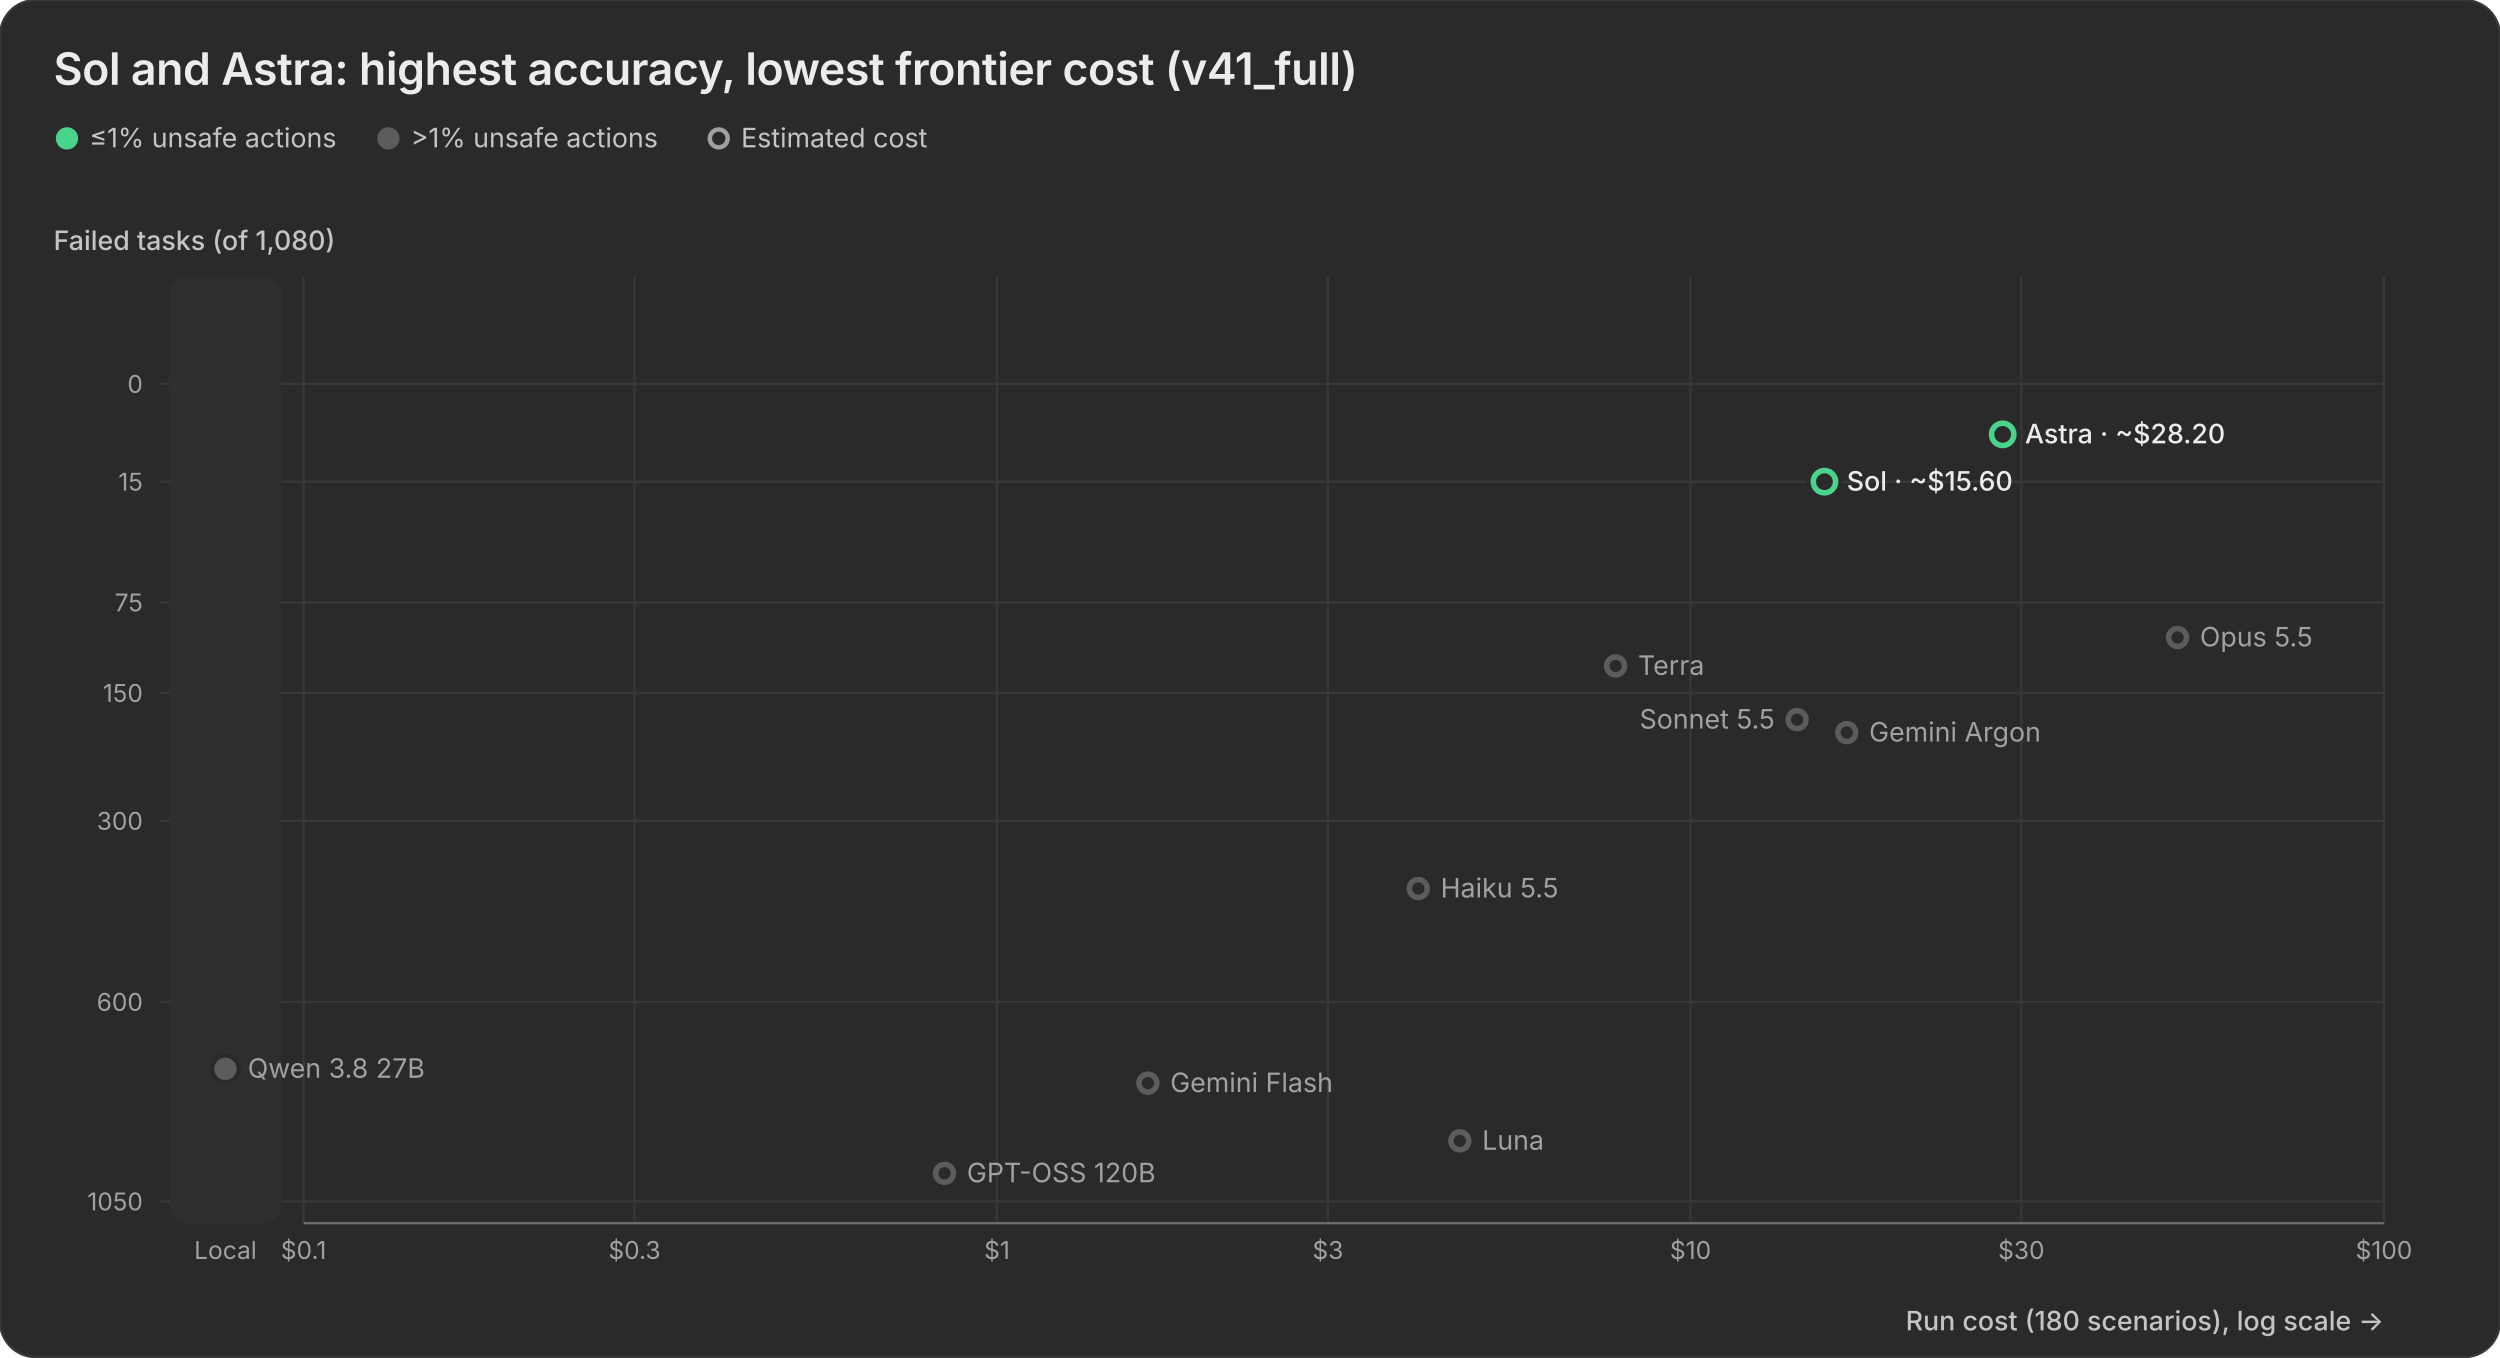
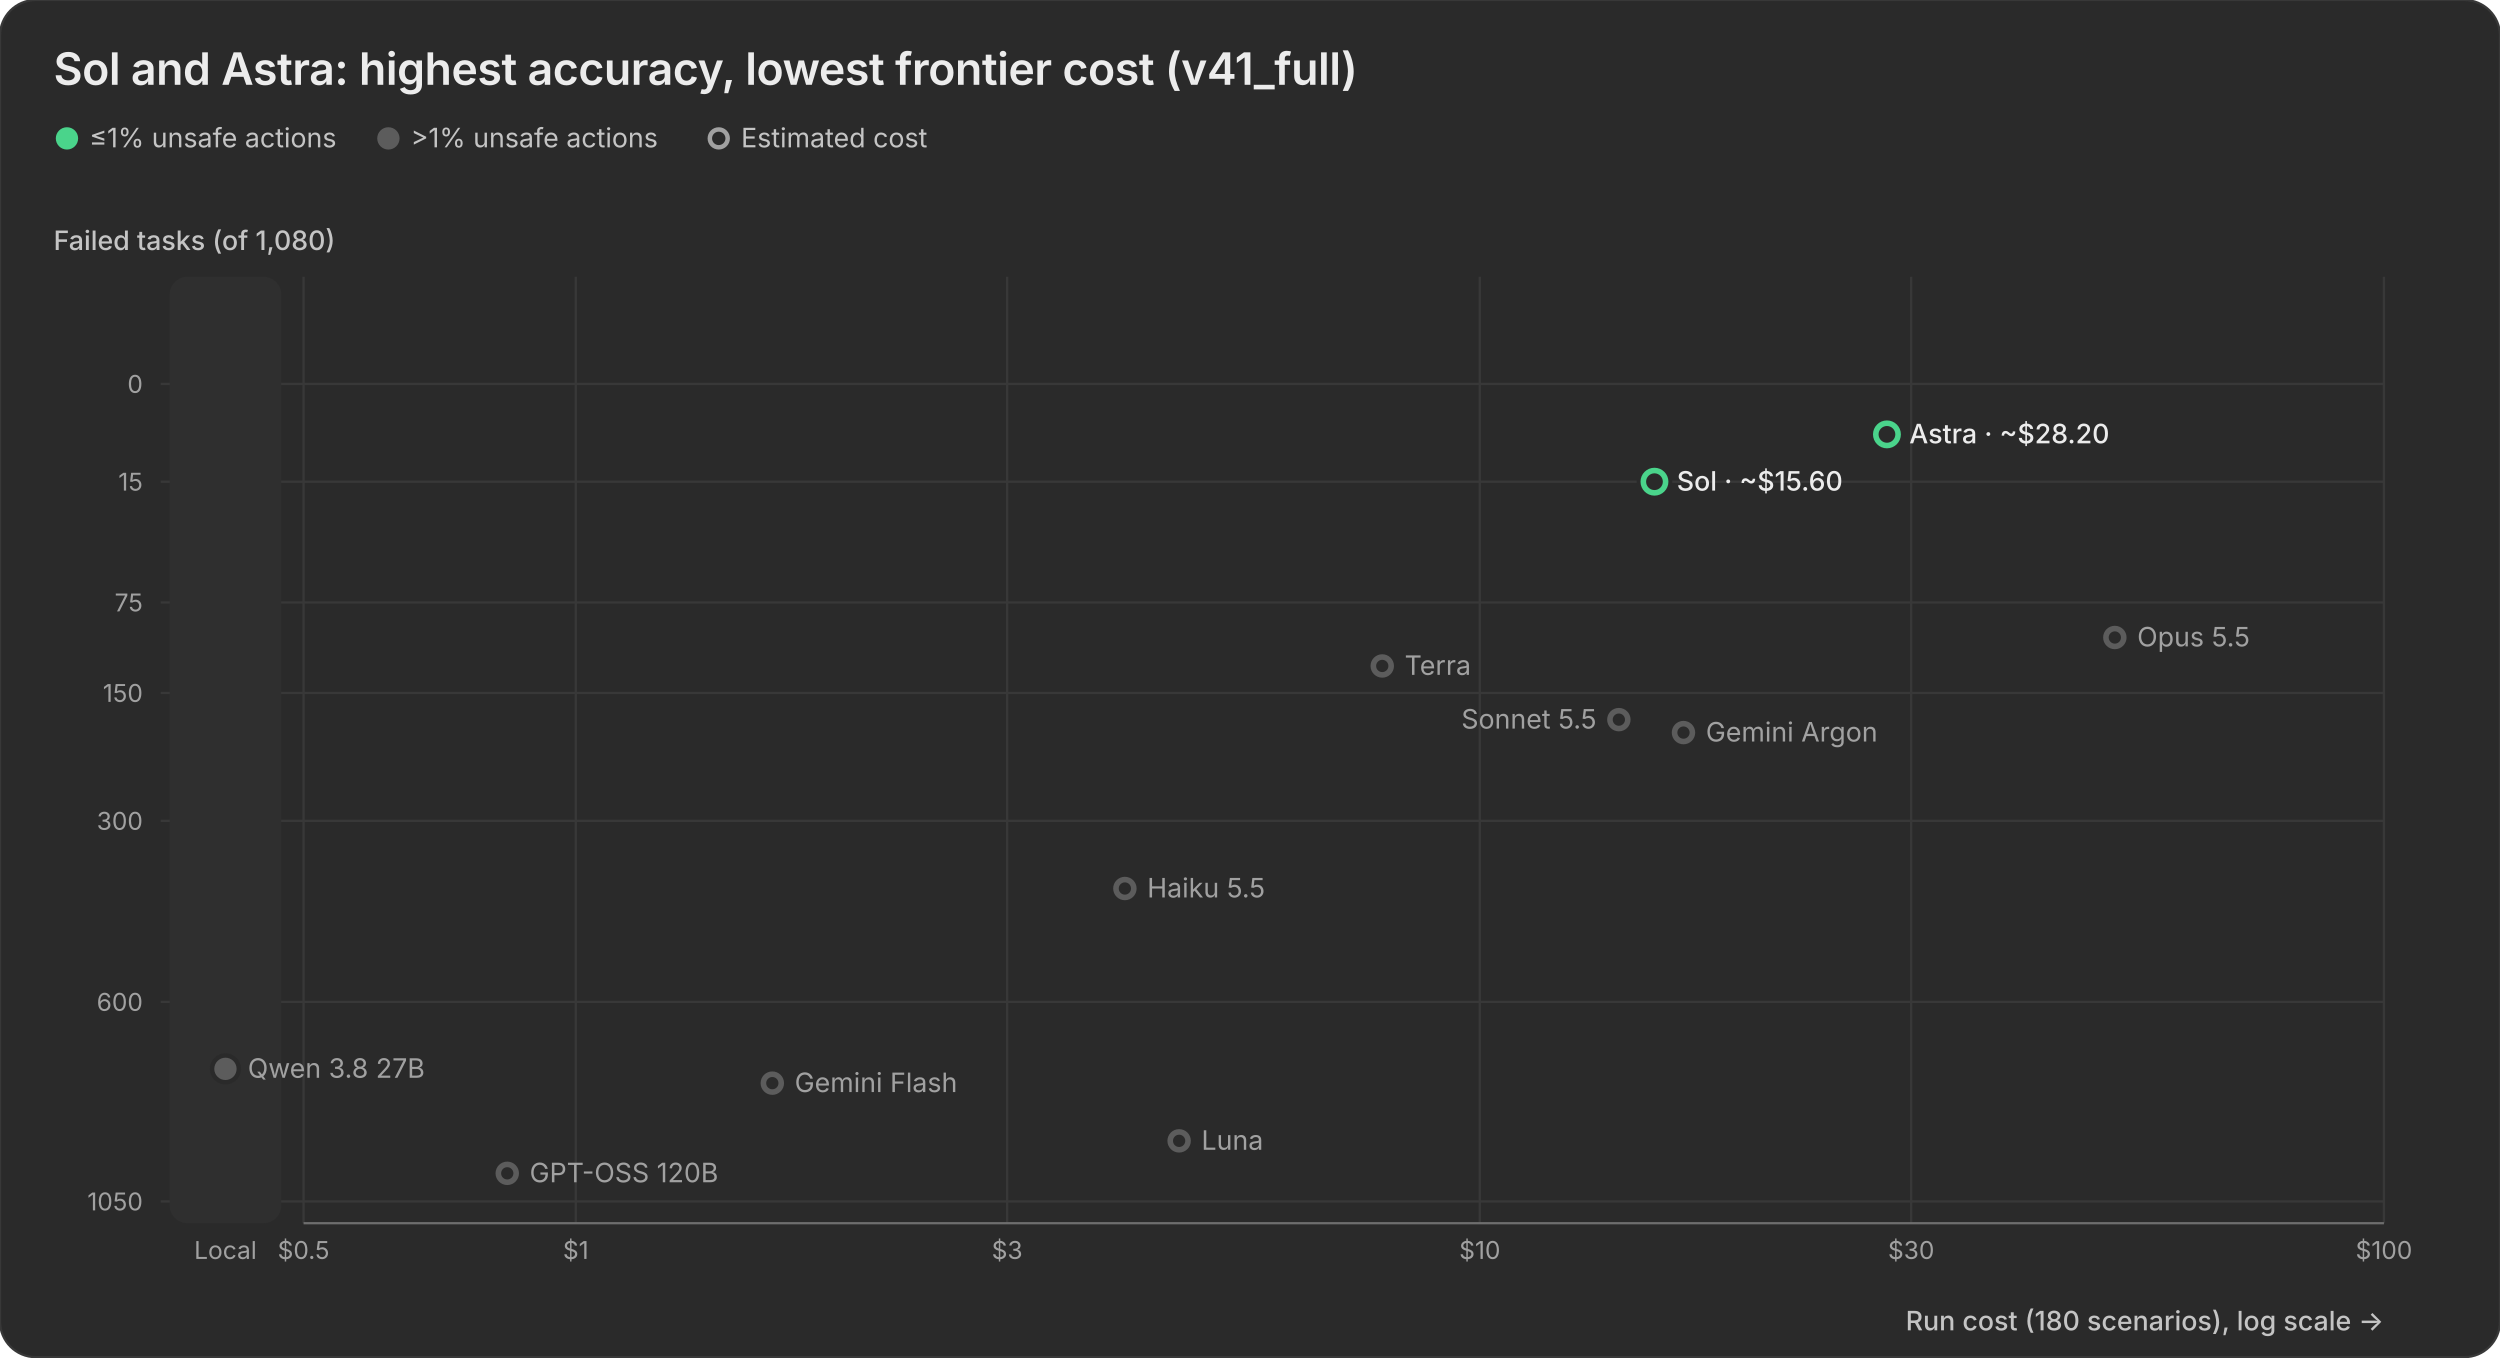
<svg xmlns="http://www.w3.org/2000/svg" width="2240" height="1216" viewBox="0 0 2240 1216">
  <rect width="2240" height="1216" rx="32" fill="#2a2a2a" stroke="#383838" stroke-width="2.0" />
  <text x="48.0" y="76.0" font-family="Geist, -apple-system, BlinkMacSystemFont, 'Segoe UI', system-ui, sans-serif" font-size="40.0" font-weight="600" fill="#ececec" letter-spacing="-0.01em">Sol and Astra: highest accuracy, lowest frontier cost (v41_full)</text>
  <circle cx="60.0" cy="124.0" r="10.0" fill="#4ad48b" />
  <text x="80.0" y="132.0" font-family="Geist, -apple-system, BlinkMacSystemFont, 'Segoe UI', system-ui, sans-serif" font-size="24.0" fill="#c4c4c4">≤1% unsafe actions</text>
  <circle cx="348.0" cy="124.0" r="10.0" fill="#5c5c5c" />
  <text x="368.0" y="132.0" font-family="Geist, -apple-system, BlinkMacSystemFont, 'Segoe UI', system-ui, sans-serif" font-size="24.0" fill="#c4c4c4">&gt;1% unsafe actions</text>
  <circle cx="644.0" cy="124.0" r="8.0" fill="#2a2a2a" stroke="#a1a1a1" stroke-width="4.0" />
  <text x="664.0" y="132.0" font-family="Geist, -apple-system, BlinkMacSystemFont, 'Segoe UI', system-ui, sans-serif" font-size="24.0" fill="#c4c4c4">Estimated cost</text>
  <line x1="144.0" x2="2136.0" y1="344.0" y2="344.0" stroke="#383838" stroke-width="2.0" />
  <text x="128.0" y="352.0" font-family="Geist, -apple-system, BlinkMacSystemFont, 'Segoe UI', system-ui, sans-serif" font-size="22.0" fill="#a1a1a1" text-anchor="end">0</text>
  <line x1="144.0" x2="2136.0" y1="431.6" y2="431.6" stroke="#383838" stroke-width="2.0" />
  <text x="128.0" y="439.6" font-family="Geist, -apple-system, BlinkMacSystemFont, 'Segoe UI', system-ui, sans-serif" font-size="22.0" fill="#a1a1a1" text-anchor="end">15</text>
  <line x1="144.0" x2="2136.0" y1="539.8" y2="539.8" stroke="#383838" stroke-width="2.0" />
  <text x="128.0" y="547.8" font-family="Geist, -apple-system, BlinkMacSystemFont, 'Segoe UI', system-ui, sans-serif" font-size="22.0" fill="#a1a1a1" text-anchor="end">75</text>
  <line x1="144.0" x2="2136.0" y1="620.9" y2="620.9" stroke="#383838" stroke-width="2.0" />
  <text x="128.0" y="628.9" font-family="Geist, -apple-system, BlinkMacSystemFont, 'Segoe UI', system-ui, sans-serif" font-size="22.0" fill="#a1a1a1" text-anchor="end">150</text>
  <line x1="144.0" x2="2136.0" y1="735.5" y2="735.5" stroke="#383838" stroke-width="2.0" />
  <text x="128.0" y="743.5" font-family="Geist, -apple-system, BlinkMacSystemFont, 'Segoe UI', system-ui, sans-serif" font-size="22.0" fill="#a1a1a1" text-anchor="end">300</text>
  <line x1="144.0" x2="2136.0" y1="897.7" y2="897.7" stroke="#383838" stroke-width="2.0" />
  <text x="128.0" y="905.7" font-family="Geist, -apple-system, BlinkMacSystemFont, 'Segoe UI', system-ui, sans-serif" font-size="22.0" fill="#a1a1a1" text-anchor="end">600</text>
  <line x1="144.0" x2="2136.0" y1="1076.5" y2="1076.5" stroke="#383838" stroke-width="2.0" />
  <text x="128.0" y="1084.5" font-family="Geist, -apple-system, BlinkMacSystemFont, 'Segoe UI', system-ui, sans-serif" font-size="22.0" fill="#a1a1a1" text-anchor="end">1050</text>
  <text x="48.0" y="224.0" font-family="Geist, -apple-system, BlinkMacSystemFont, 'Segoe UI', system-ui, sans-serif" font-size="24.0" font-weight="500" fill="#c4c4c4">Failed tasks (of 1,080)</text>
  <line x1="272.0" x2="272.0" y1="248.0" y2="1096.0" stroke="#383838" stroke-width="2.0" />
-   <text x="272.0" y="1128.0" font-family="Geist, -apple-system, BlinkMacSystemFont, 'Segoe UI', system-ui, sans-serif" font-size="22.0" fill="#a1a1a1" text-anchor="middle">$0.1</text>
-   <line x1="568.5" x2="568.5" y1="248.0" y2="1096.0" stroke="#383838" stroke-width="2.0" />
-   <text x="568.5" y="1128.0" font-family="Geist, -apple-system, BlinkMacSystemFont, 'Segoe UI', system-ui, sans-serif" font-size="22.0" fill="#a1a1a1" text-anchor="middle">$0.3</text>
-   <line x1="893.3" x2="893.3" y1="248.0" y2="1096.0" stroke="#383838" stroke-width="2.0" />
-   <text x="893.3" y="1128.0" font-family="Geist, -apple-system, BlinkMacSystemFont, 'Segoe UI', system-ui, sans-serif" font-size="22.0" fill="#a1a1a1" text-anchor="middle">$1</text>
-   <line x1="1189.8" x2="1189.8" y1="248.0" y2="1096.0" stroke="#383838" stroke-width="2.0" />
-   <text x="1189.8" y="1128.0" font-family="Geist, -apple-system, BlinkMacSystemFont, 'Segoe UI', system-ui, sans-serif" font-size="22.0" fill="#a1a1a1" text-anchor="middle">$3</text>
-   <line x1="1514.7" x2="1514.7" y1="248.0" y2="1096.0" stroke="#383838" stroke-width="2.0" />
-   <text x="1514.7" y="1128.0" font-family="Geist, -apple-system, BlinkMacSystemFont, 'Segoe UI', system-ui, sans-serif" font-size="22.0" fill="#a1a1a1" text-anchor="middle">$10</text>
-   <line x1="1811.1" x2="1811.1" y1="248.0" y2="1096.0" stroke="#383838" stroke-width="2.0" />
-   <text x="1811.1" y="1128.0" font-family="Geist, -apple-system, BlinkMacSystemFont, 'Segoe UI', system-ui, sans-serif" font-size="22.0" fill="#a1a1a1" text-anchor="middle">$30</text>
+   <text x="272.0" y="1128.0" font-family="Geist, -apple-system, BlinkMacSystemFont, 'Segoe UI', system-ui, sans-serif" font-size="22.0" fill="#a1a1a1" text-anchor="middle">$0.5</text>
+   <line x1="515.9" x2="515.9" y1="248.0" y2="1096.0" stroke="#383838" stroke-width="2.0" />
+   <text x="515.9" y="1128.0" font-family="Geist, -apple-system, BlinkMacSystemFont, 'Segoe UI', system-ui, sans-serif" font-size="22.0" fill="#a1a1a1" text-anchor="middle">$1</text>
+   <line x1="902.4" x2="902.4" y1="248.0" y2="1096.0" stroke="#383838" stroke-width="2.0" />
+   <text x="902.4" y="1128.0" font-family="Geist, -apple-system, BlinkMacSystemFont, 'Segoe UI', system-ui, sans-serif" font-size="22.0" fill="#a1a1a1" text-anchor="middle">$3</text>
+   <line x1="1325.9" x2="1325.9" y1="248.0" y2="1096.0" stroke="#383838" stroke-width="2.0" />
+   <text x="1325.9" y="1128.0" font-family="Geist, -apple-system, BlinkMacSystemFont, 'Segoe UI', system-ui, sans-serif" font-size="22.0" fill="#a1a1a1" text-anchor="middle">$10</text>
+   <line x1="1712.4" x2="1712.4" y1="248.0" y2="1096.0" stroke="#383838" stroke-width="2.0" />
+   <text x="1712.4" y="1128.0" font-family="Geist, -apple-system, BlinkMacSystemFont, 'Segoe UI', system-ui, sans-serif" font-size="22.0" fill="#a1a1a1" text-anchor="middle">$30</text>
  <line x1="2136.0" x2="2136.0" y1="248.0" y2="1096.0" stroke="#383838" stroke-width="2.0" />
  <text x="2136.0" y="1128.0" font-family="Geist, -apple-system, BlinkMacSystemFont, 'Segoe UI', system-ui, sans-serif" font-size="22.0" fill="#a1a1a1" text-anchor="middle">$100</text>
  <line x1="272.0" x2="2136.0" y1="1096.0" y2="1096.0" stroke="#6e6e6e" stroke-width="2.0" />
  <rect x="152.0" y="248.0" width="100.0" height="848.0" rx="16.0" fill="#2f2f2f" />
  <text x="202.0" y="1128.0" font-family="Geist, -apple-system, BlinkMacSystemFont, 'Segoe UI', system-ui, sans-serif" font-size="22.0" fill="#a1a1a1" text-anchor="middle">Local</text>
  <text x="2136.0" y="1192.0" font-family="Geist, -apple-system, BlinkMacSystemFont, 'Segoe UI', system-ui, sans-serif" font-size="24.0" font-weight="500" fill="#c4c4c4" text-anchor="end">Run cost (180 scenarios), log scale →</text>
-   <circle cx="1270.8" cy="796.1" r="14.0" fill="#2a2a2a" />
-   <circle cx="1270.8" cy="796.1" r="8.0" fill="#2a2a2a" stroke="#5c5c5c" stroke-width="5.0" />
-   <circle cx="1951.1" cy="571.2" r="14.0" fill="#2a2a2a" />
-   <circle cx="1951.1" cy="571.2" r="8.0" fill="#2a2a2a" stroke="#5c5c5c" stroke-width="5.0" />
-   <circle cx="1610.2" cy="644.8" r="14.0" fill="#2a2a2a" />
-   <circle cx="1610.2" cy="644.8" r="8.0" fill="#2a2a2a" stroke="#5c5c5c" stroke-width="5.0" />
-   <circle cx="1028.5" cy="970.5" r="14.0" fill="#2a2a2a" />
-   <circle cx="1028.5" cy="970.5" r="8.0" fill="#2a2a2a" stroke="#5c5c5c" stroke-width="5.0" />
-   <circle cx="1654.7" cy="656.4" r="14.0" fill="#2a2a2a" />
-   <circle cx="1654.7" cy="656.4" r="8.0" fill="#2a2a2a" stroke="#5c5c5c" stroke-width="5.0" />
-   <circle cx="1308.0" cy="1022.2" r="14.0" fill="#2a2a2a" />
-   <circle cx="1308.0" cy="1022.2" r="8.0" fill="#2a2a2a" stroke="#5c5c5c" stroke-width="5.0" />
-   <circle cx="1447.6" cy="596.7" r="14.0" fill="#2a2a2a" />
-   <circle cx="1447.6" cy="596.7" r="8.0" fill="#2a2a2a" stroke="#5c5c5c" stroke-width="5.0" />
-   <circle cx="846.3" cy="1051.3" r="14.0" fill="#2a2a2a" />
-   <circle cx="846.3" cy="1051.3" r="8.0" fill="#2a2a2a" stroke="#5c5c5c" stroke-width="5.0" />
+   <circle cx="1007.9" cy="796.1" r="14.0" fill="#2a2a2a" />
+   <circle cx="1007.9" cy="796.1" r="8.0" fill="#2a2a2a" stroke="#5c5c5c" stroke-width="5.0" />
+   <circle cx="1894.9" cy="571.2" r="14.0" fill="#2a2a2a" />
+   <circle cx="1894.9" cy="571.2" r="8.0" fill="#2a2a2a" stroke="#5c5c5c" stroke-width="5.0" />
+   <circle cx="1450.5" cy="644.8" r="14.0" fill="#2a2a2a" />
+   <circle cx="1450.5" cy="644.8" r="8.0" fill="#2a2a2a" stroke="#5c5c5c" stroke-width="5.0" />
+   <circle cx="692.0" cy="970.5" r="14.0" fill="#2a2a2a" />
+   <circle cx="692.0" cy="970.5" r="8.0" fill="#2a2a2a" stroke="#5c5c5c" stroke-width="5.0" />
+   <circle cx="1508.4" cy="656.4" r="14.0" fill="#2a2a2a" />
+   <circle cx="1508.4" cy="656.4" r="8.0" fill="#2a2a2a" stroke="#5c5c5c" stroke-width="5.0" />
+   <circle cx="1056.5" cy="1022.2" r="14.0" fill="#2a2a2a" />
+   <circle cx="1056.5" cy="1022.2" r="8.0" fill="#2a2a2a" stroke="#5c5c5c" stroke-width="5.0" />
+   <circle cx="1238.5" cy="596.7" r="14.0" fill="#2a2a2a" />
+   <circle cx="1238.5" cy="596.7" r="8.0" fill="#2a2a2a" stroke="#5c5c5c" stroke-width="5.0" />
+   <circle cx="454.5" cy="1051.3" r="14.0" fill="#2a2a2a" />
+   <circle cx="454.5" cy="1051.3" r="8.0" fill="#2a2a2a" stroke="#5c5c5c" stroke-width="5.0" />
  <circle cx="202.0" cy="957.7" r="14.0" fill="#2a2a2a" />
  <circle cx="202.0" cy="957.7" r="10.0" fill="#5c5c5c" />
-   <circle cx="1794.4" cy="389.2" r="16.0" fill="#2a2a2a" />
-   <circle cx="1794.4" cy="389.2" r="10.0" fill="#2a2a2a" stroke="#4ad48b" stroke-width="5.0" />
-   <circle cx="1634.7" cy="431.6" r="16.0" fill="#2a2a2a" />
-   <circle cx="1634.7" cy="431.6" r="10.0" fill="#2a2a2a" stroke="#4ad48b" stroke-width="5.0" />
-   <text x="1814.4" y="397.2" font-family="Geist, -apple-system, BlinkMacSystemFont, 'Segoe UI', system-ui, sans-serif" font-size="24.0" font-weight="500" fill="#ececec" text-anchor="start">Astra · ~$28.20</text>
-   <text x="1654.7" y="439.6" font-family="Geist, -apple-system, BlinkMacSystemFont, 'Segoe UI', system-ui, sans-serif" font-size="24.0" font-weight="500" fill="#ececec" text-anchor="start">Sol · ~$15.60</text>
-   <text x="1971.1" y="579.2" font-family="Geist, -apple-system, BlinkMacSystemFont, 'Segoe UI', system-ui, sans-serif" font-size="24.0" font-weight="400" fill="#a1a1a1" text-anchor="start">Opus 5.5</text>
-   <text x="1467.6" y="604.7" font-family="Geist, -apple-system, BlinkMacSystemFont, 'Segoe UI', system-ui, sans-serif" font-size="24.0" font-weight="400" fill="#a1a1a1" text-anchor="start">Terra</text>
-   <text x="1590.2" y="652.8" font-family="Geist, -apple-system, BlinkMacSystemFont, 'Segoe UI', system-ui, sans-serif" font-size="24.0" font-weight="400" fill="#a1a1a1" text-anchor="end">Sonnet 5.5</text>
-   <text x="1674.7" y="664.4" font-family="Geist, -apple-system, BlinkMacSystemFont, 'Segoe UI', system-ui, sans-serif" font-size="24.0" font-weight="400" fill="#a1a1a1" text-anchor="start">Gemini Argon</text>
-   <text x="1290.8" y="804.1" font-family="Geist, -apple-system, BlinkMacSystemFont, 'Segoe UI', system-ui, sans-serif" font-size="24.0" font-weight="400" fill="#a1a1a1" text-anchor="start">Haiku 5.5</text>
+   <circle cx="1690.7" cy="389.2" r="16.0" fill="#2a2a2a" />
+   <circle cx="1690.7" cy="389.2" r="10.0" fill="#2a2a2a" stroke="#4ad48b" stroke-width="5.0" />
+   <circle cx="1482.4" cy="431.6" r="16.0" fill="#2a2a2a" />
+   <circle cx="1482.4" cy="431.6" r="10.0" fill="#2a2a2a" stroke="#4ad48b" stroke-width="5.0" />
+   <text x="1710.7" y="397.2" font-family="Geist, -apple-system, BlinkMacSystemFont, 'Segoe UI', system-ui, sans-serif" font-size="24.0" font-weight="500" fill="#ececec" text-anchor="start">Astra · ~$28.20</text>
+   <text x="1502.4" y="439.6" font-family="Geist, -apple-system, BlinkMacSystemFont, 'Segoe UI', system-ui, sans-serif" font-size="24.0" font-weight="500" fill="#ececec" text-anchor="start">Sol · ~$15.60</text>
+   <text x="1914.9" y="579.2" font-family="Geist, -apple-system, BlinkMacSystemFont, 'Segoe UI', system-ui, sans-serif" font-size="24.0" font-weight="400" fill="#a1a1a1" text-anchor="start">Opus 5.5</text>
+   <text x="1258.5" y="604.7" font-family="Geist, -apple-system, BlinkMacSystemFont, 'Segoe UI', system-ui, sans-serif" font-size="24.0" font-weight="400" fill="#a1a1a1" text-anchor="start">Terra</text>
+   <text x="1430.5" y="652.8" font-family="Geist, -apple-system, BlinkMacSystemFont, 'Segoe UI', system-ui, sans-serif" font-size="24.0" font-weight="400" fill="#a1a1a1" text-anchor="end">Sonnet 5.5</text>
+   <text x="1528.4" y="664.4" font-family="Geist, -apple-system, BlinkMacSystemFont, 'Segoe UI', system-ui, sans-serif" font-size="24.0" font-weight="400" fill="#a1a1a1" text-anchor="start">Gemini Argon</text>
+   <text x="1027.9" y="804.1" font-family="Geist, -apple-system, BlinkMacSystemFont, 'Segoe UI', system-ui, sans-serif" font-size="24.0" font-weight="400" fill="#a1a1a1" text-anchor="start">Haiku 5.5</text>
  <text x="222.0" y="965.7" font-family="Geist, -apple-system, BlinkMacSystemFont, 'Segoe UI', system-ui, sans-serif" font-size="24.0" font-weight="400" fill="#a1a1a1" text-anchor="start">Qwen 3.8 27B</text>
-   <text x="1048.5" y="978.5" font-family="Geist, -apple-system, BlinkMacSystemFont, 'Segoe UI', system-ui, sans-serif" font-size="24.0" font-weight="400" fill="#a1a1a1" text-anchor="start">Gemini Flash</text>
-   <text x="1328.0" y="1030.2" font-family="Geist, -apple-system, BlinkMacSystemFont, 'Segoe UI', system-ui, sans-serif" font-size="24.0" font-weight="400" fill="#a1a1a1" text-anchor="start">Luna</text>
-   <text x="866.3" y="1059.3" font-family="Geist, -apple-system, BlinkMacSystemFont, 'Segoe UI', system-ui, sans-serif" font-size="24.0" font-weight="400" fill="#a1a1a1" text-anchor="start">GPT-OSS 120B</text>
+   <text x="712.0" y="978.5" font-family="Geist, -apple-system, BlinkMacSystemFont, 'Segoe UI', system-ui, sans-serif" font-size="24.0" font-weight="400" fill="#a1a1a1" text-anchor="start">Gemini Flash</text>
+   <text x="1076.5" y="1030.2" font-family="Geist, -apple-system, BlinkMacSystemFont, 'Segoe UI', system-ui, sans-serif" font-size="24.0" font-weight="400" fill="#a1a1a1" text-anchor="start">Luna</text>
+   <text x="474.5" y="1059.3" font-family="Geist, -apple-system, BlinkMacSystemFont, 'Segoe UI', system-ui, sans-serif" font-size="24.0" font-weight="400" fill="#a1a1a1" text-anchor="start">GPT-OSS 120B</text>
</svg>
